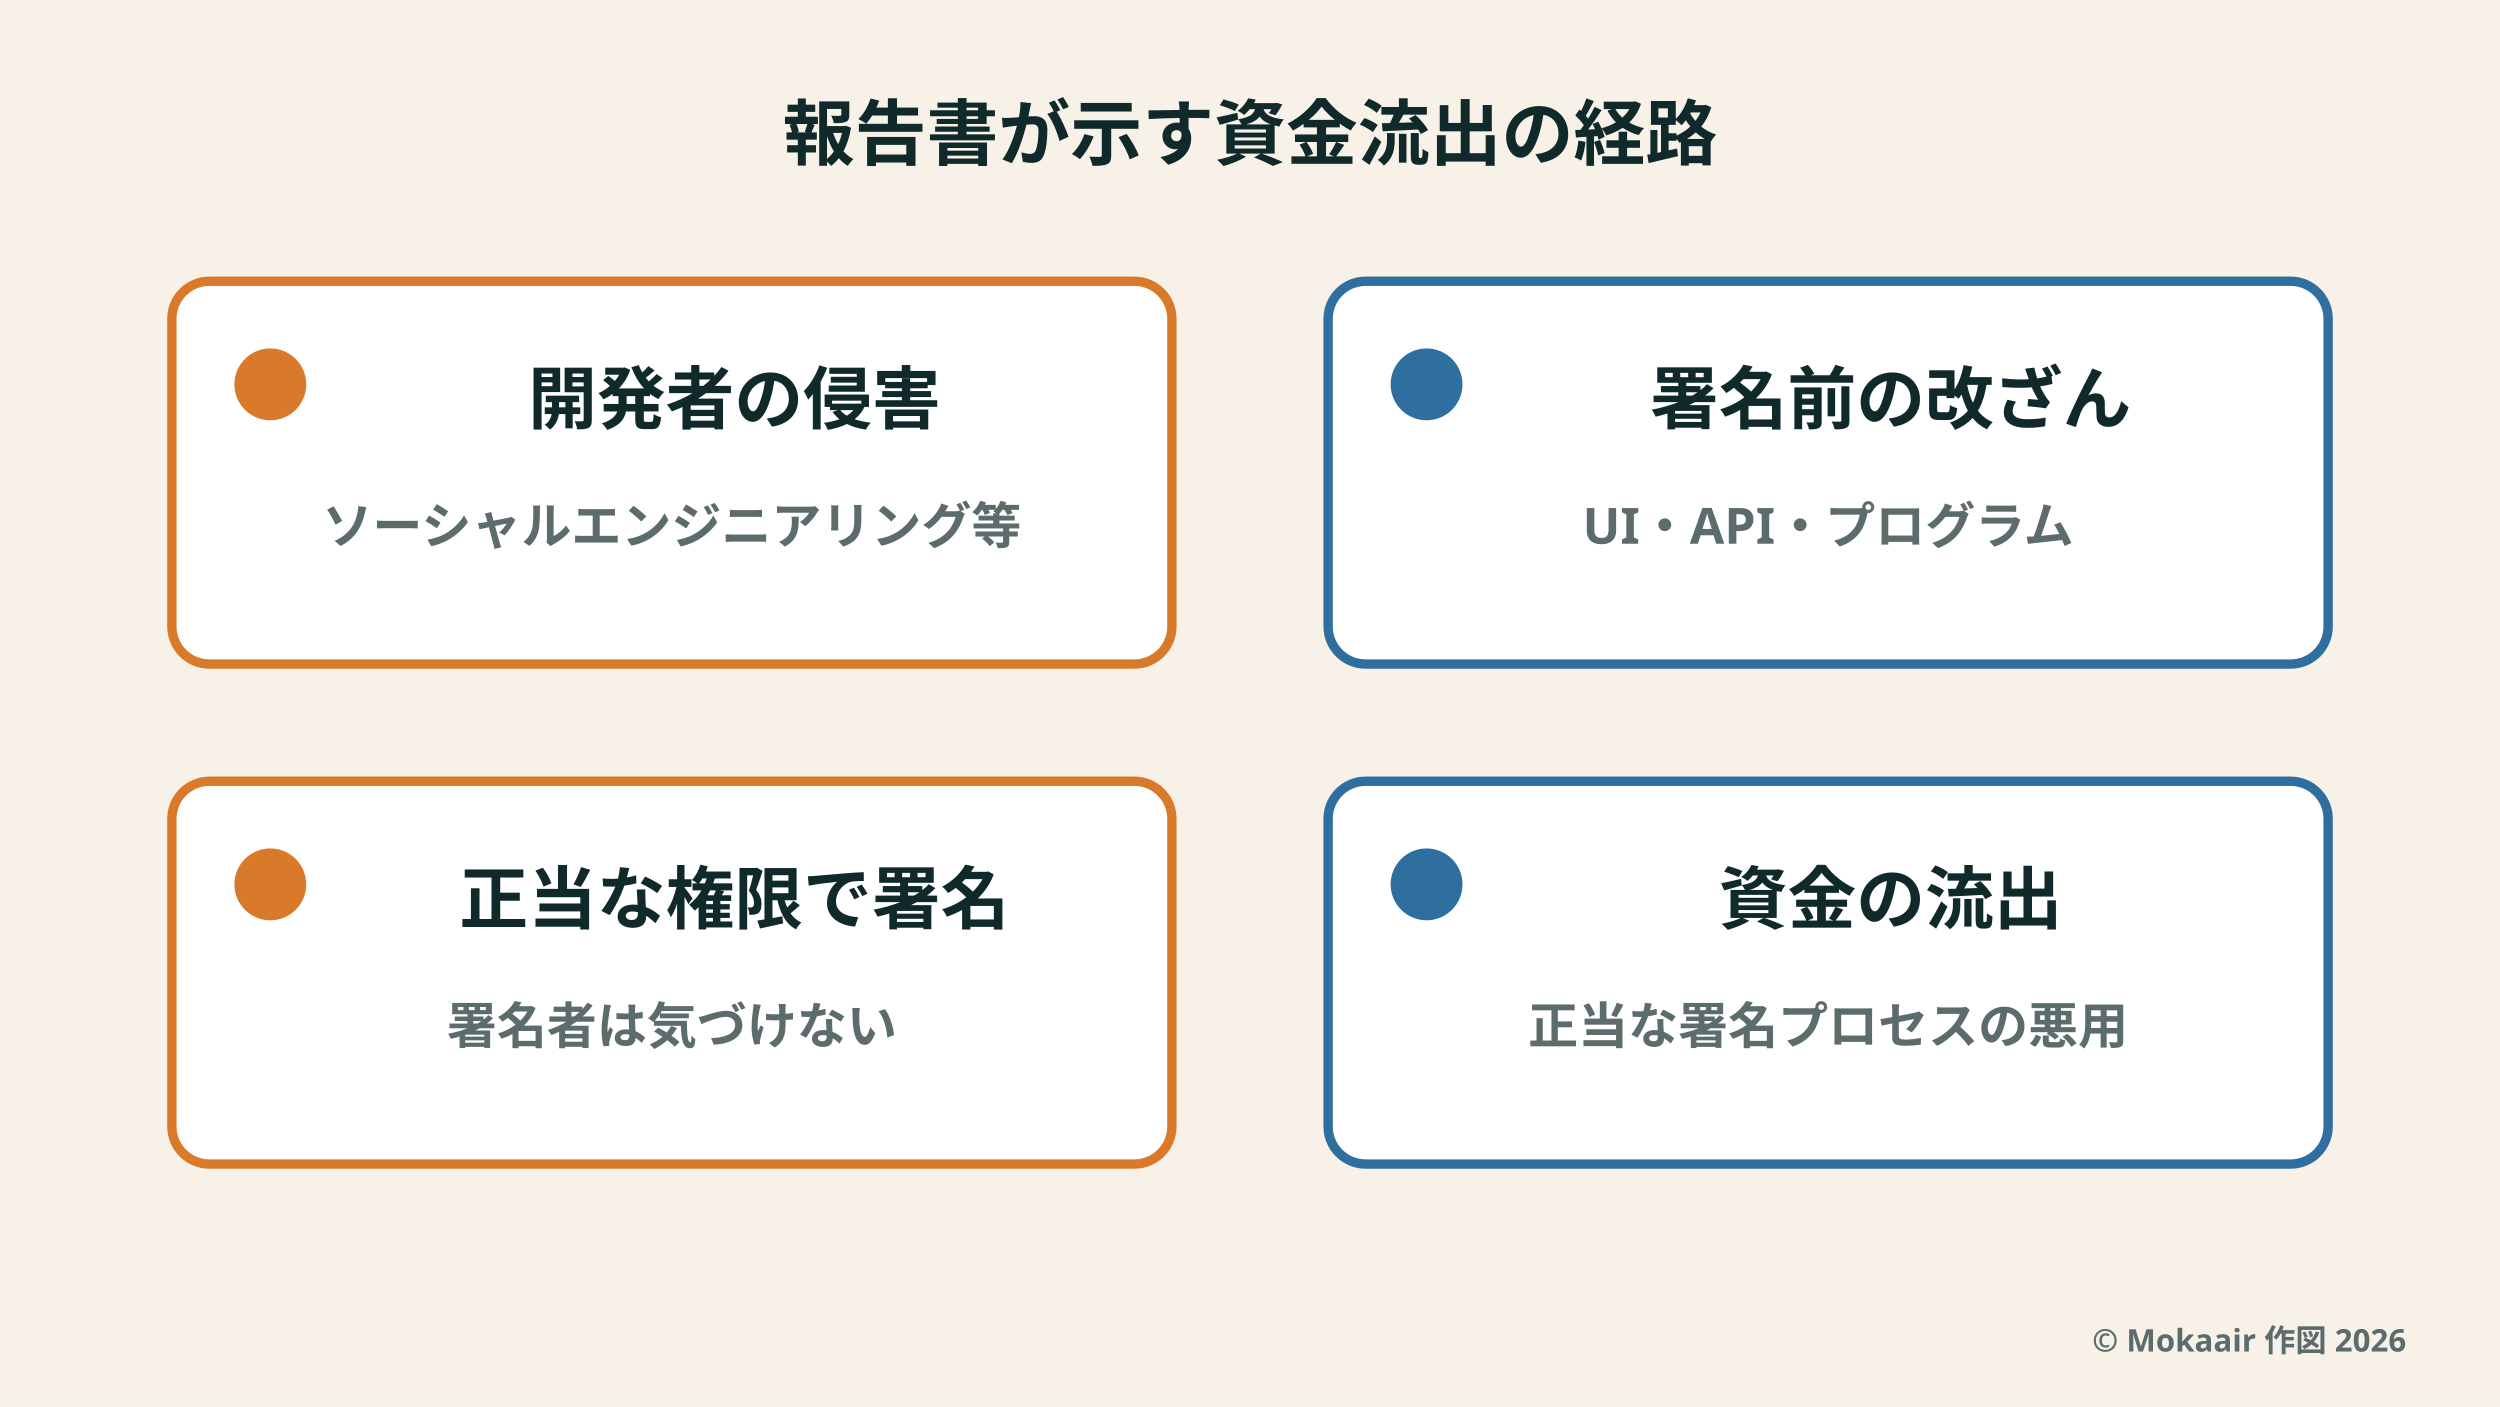
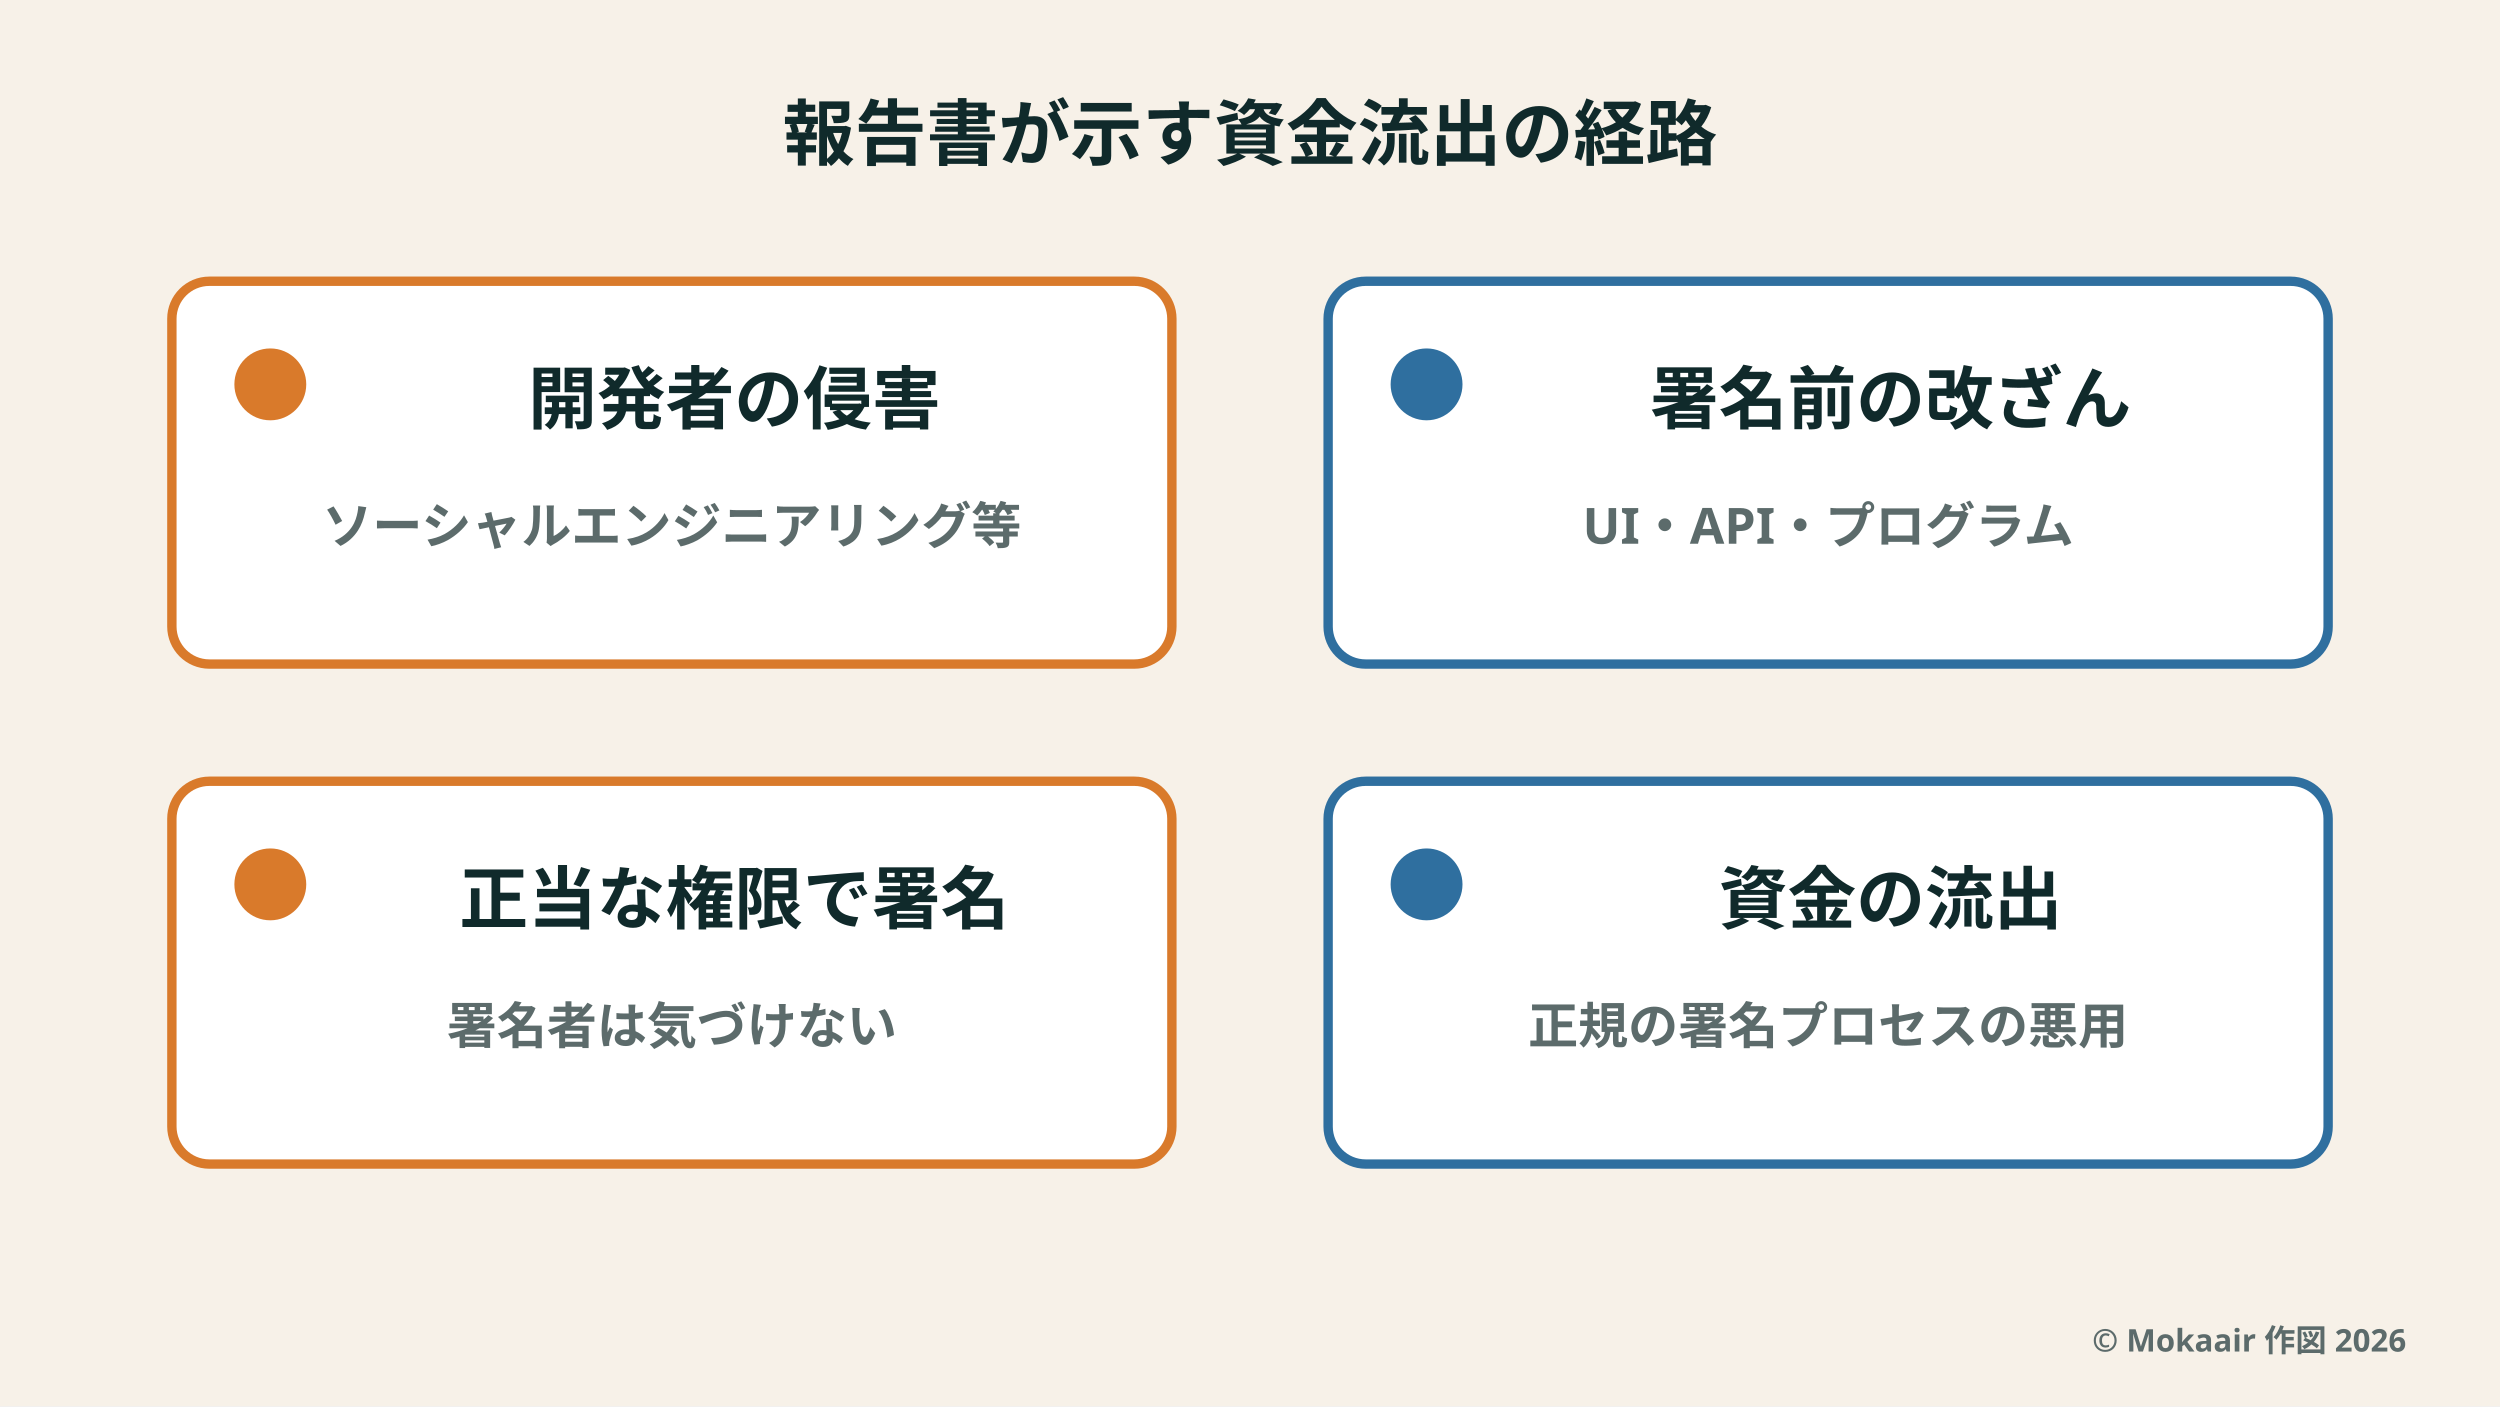
<svg xmlns="http://www.w3.org/2000/svg" viewBox="0 0 1600 900" width="1600" height="900" role="img" aria-labelledby="title desc" font-family="'Microsoft JhengHei','Noto Sans TC',sans-serif">
  <rect width="1600" height="900" fill="#F7F1E8" />
  <text x="800" y="102" font-size="46" font-weight="600" fill="#102A2B" text-anchor="middle">報告書が示す資金流出の経路</text>
  <rect x="110" y="180" width="640" height="245" rx="24" fill="#FFFFFF" stroke="#D97A2B" stroke-width="6" />
  <circle cx="173" cy="246" r="23" fill="#D97A2B" stroke="none" stroke-width="6" />
  <text x="470" y="271" font-size="44" font-weight="600" fill="#102A2B" text-anchor="middle">開発者の侵害</text>
  <text x="430" y="348" font-size="32" font-weight="600" fill="#5C6B6B" text-anchor="middle">ソーシャルエンジニアリング等</text>
  <rect x="850" y="180" width="640" height="245" rx="24" fill="#FFFFFF" stroke="#2F6F9F" stroke-width="6" />
  <circle cx="913" cy="246" r="23" fill="#2F6F9F" stroke="none" stroke-width="6" />
  <text x="1210" y="271" font-size="44" font-weight="600" fill="#102A2B" text-anchor="middle">署名前の改ざん</text>
  <text x="1170" y="348" font-size="32" font-weight="600" fill="#5C6B6B" text-anchor="middle">UI・API・プログラム</text>
  <rect x="110" y="500" width="640" height="245" rx="24" fill="#FFFFFF" stroke="#D97A2B" stroke-width="6" />
  <circle cx="173" cy="566" r="23" fill="#D97A2B" stroke="none" stroke-width="6" />
  <text x="470" y="591" font-size="44" font-weight="600" fill="#102A2B" text-anchor="middle">正当な権限で署名</text>
  <text x="430" y="668" font-size="32" font-weight="600" fill="#5C6B6B" text-anchor="middle">署名者は気づけない</text>
  <rect x="850" y="500" width="640" height="245" rx="24" fill="#FFFFFF" stroke="#2F6F9F" stroke-width="6" />
  <circle cx="913" cy="566" r="23" fill="#2F6F9F" stroke="none" stroke-width="6" />
  <text x="1210" y="591" font-size="44" font-weight="600" fill="#102A2B" text-anchor="middle">資金の流出</text>
-   <text x="1170" y="668" font-size="32" font-weight="600" fill="#5C6B6B" text-anchor="middle">正当な署名プロセスの悪用</text>
+   <text x="1170" y="668" font-size="32" font-weight="600" fill="#5C6B6B" text-anchor="middle">正規の署名プロセスの悪用</text>
  <text x="1540" y="865" font-size="20" font-weight="600" fill="#5C6B6B" text-anchor="end">© Mokaair 作図 2026</text>
</svg>
